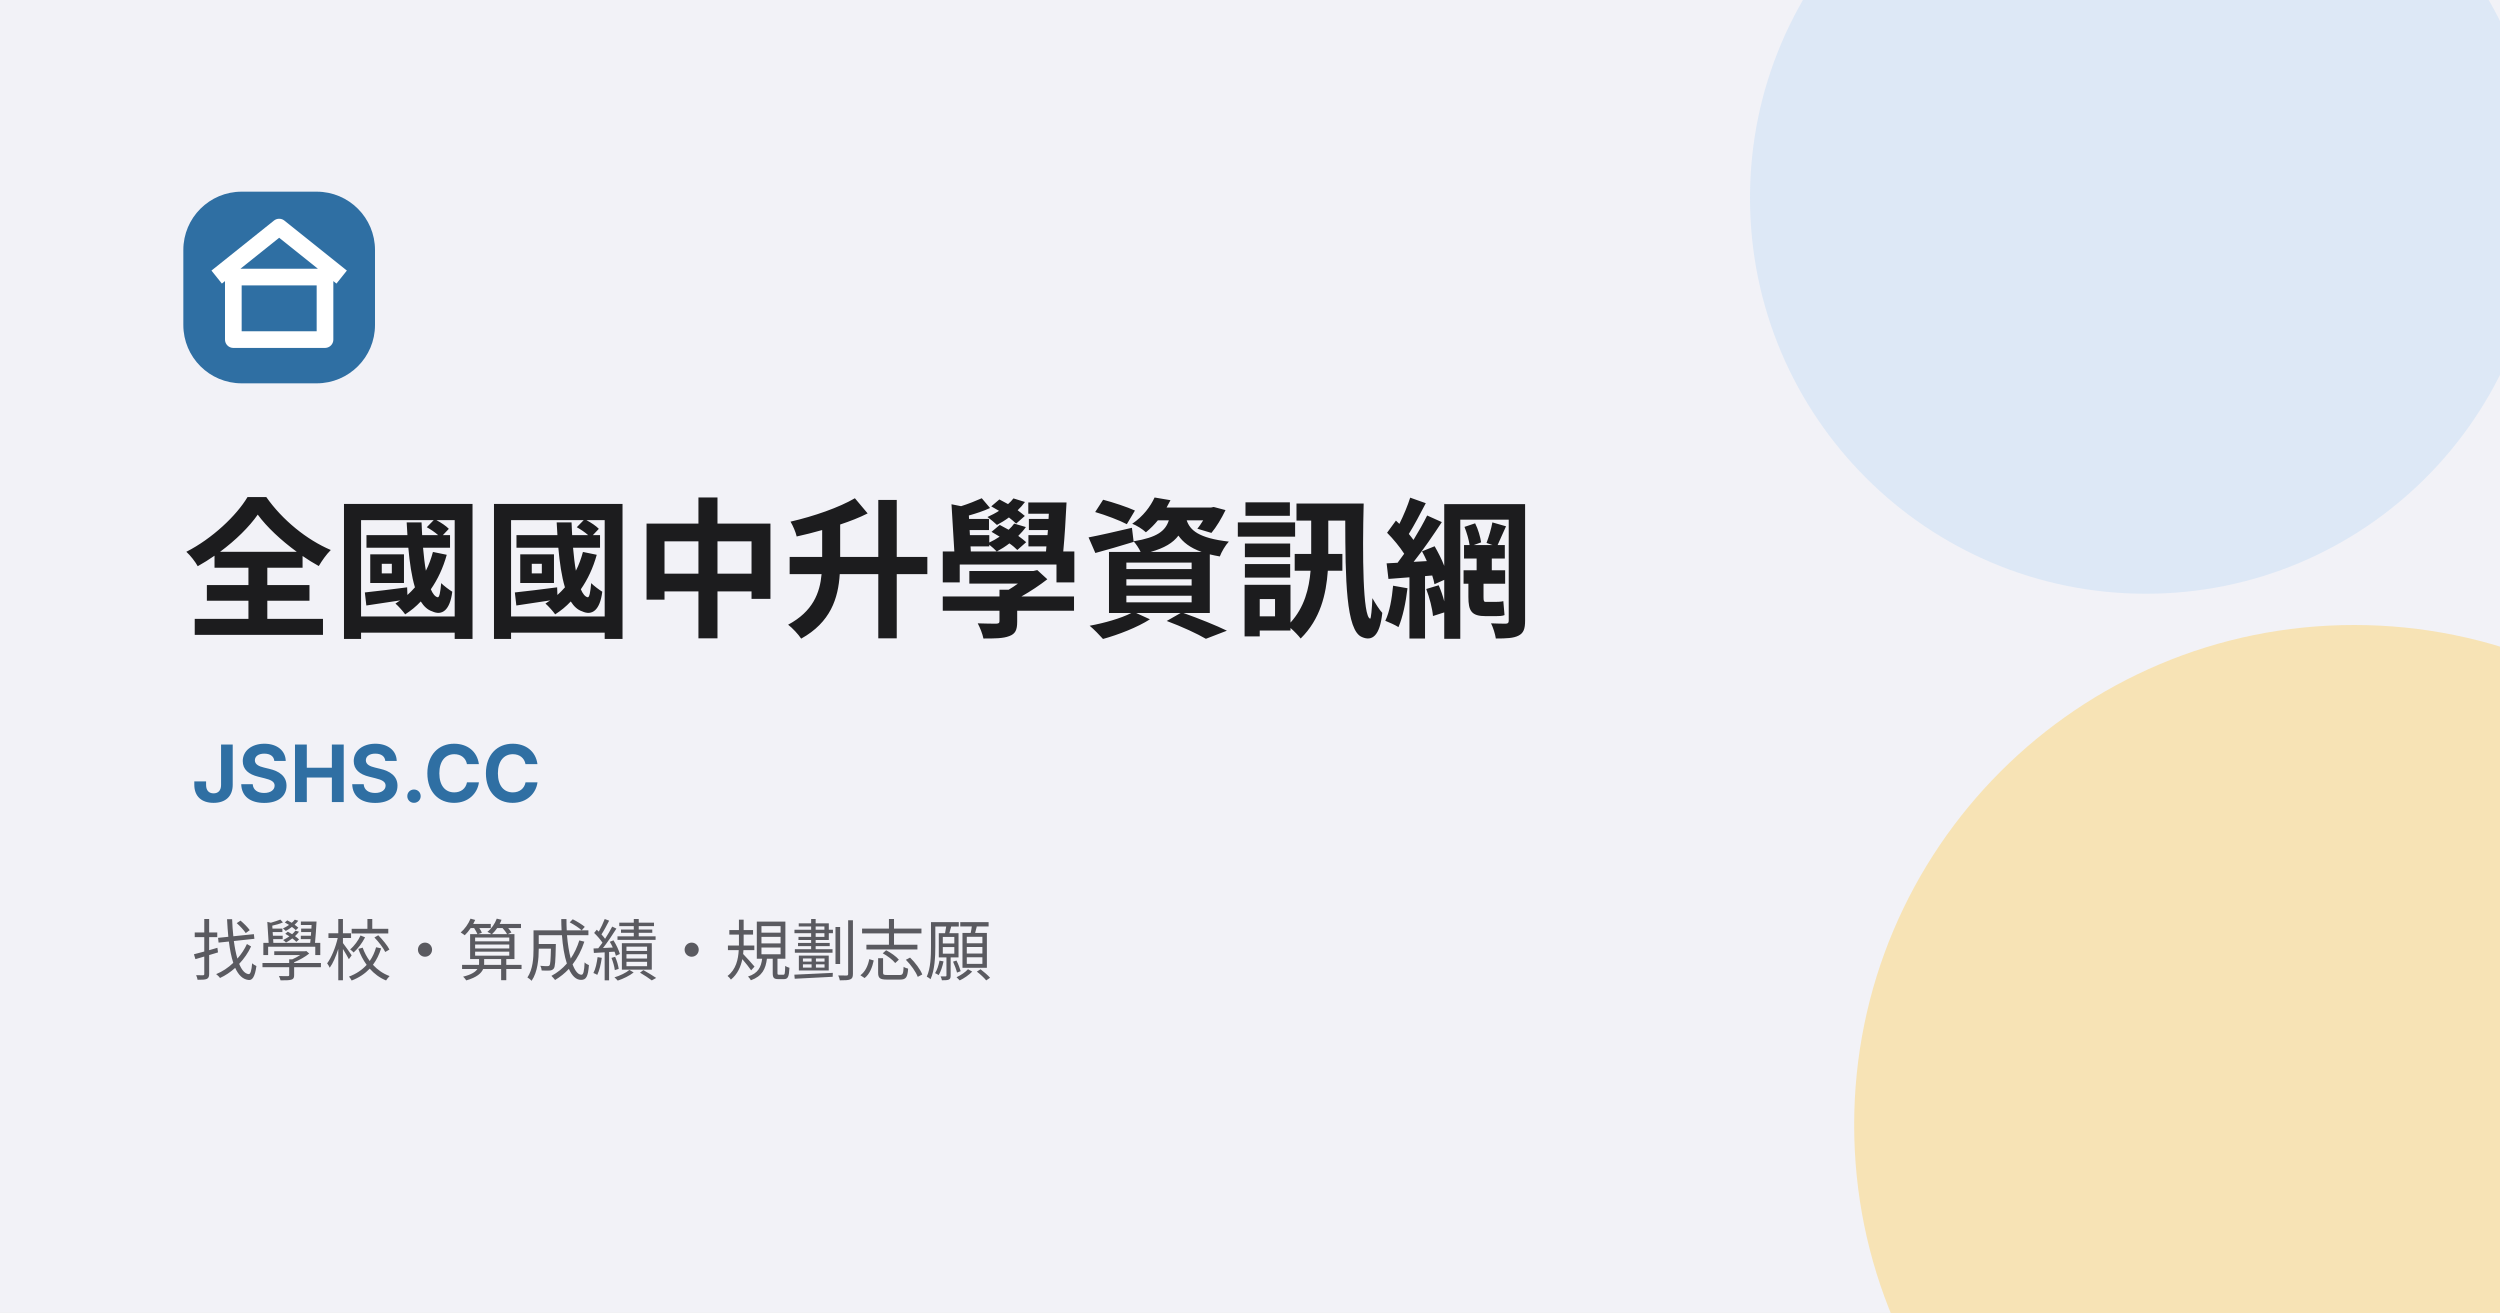
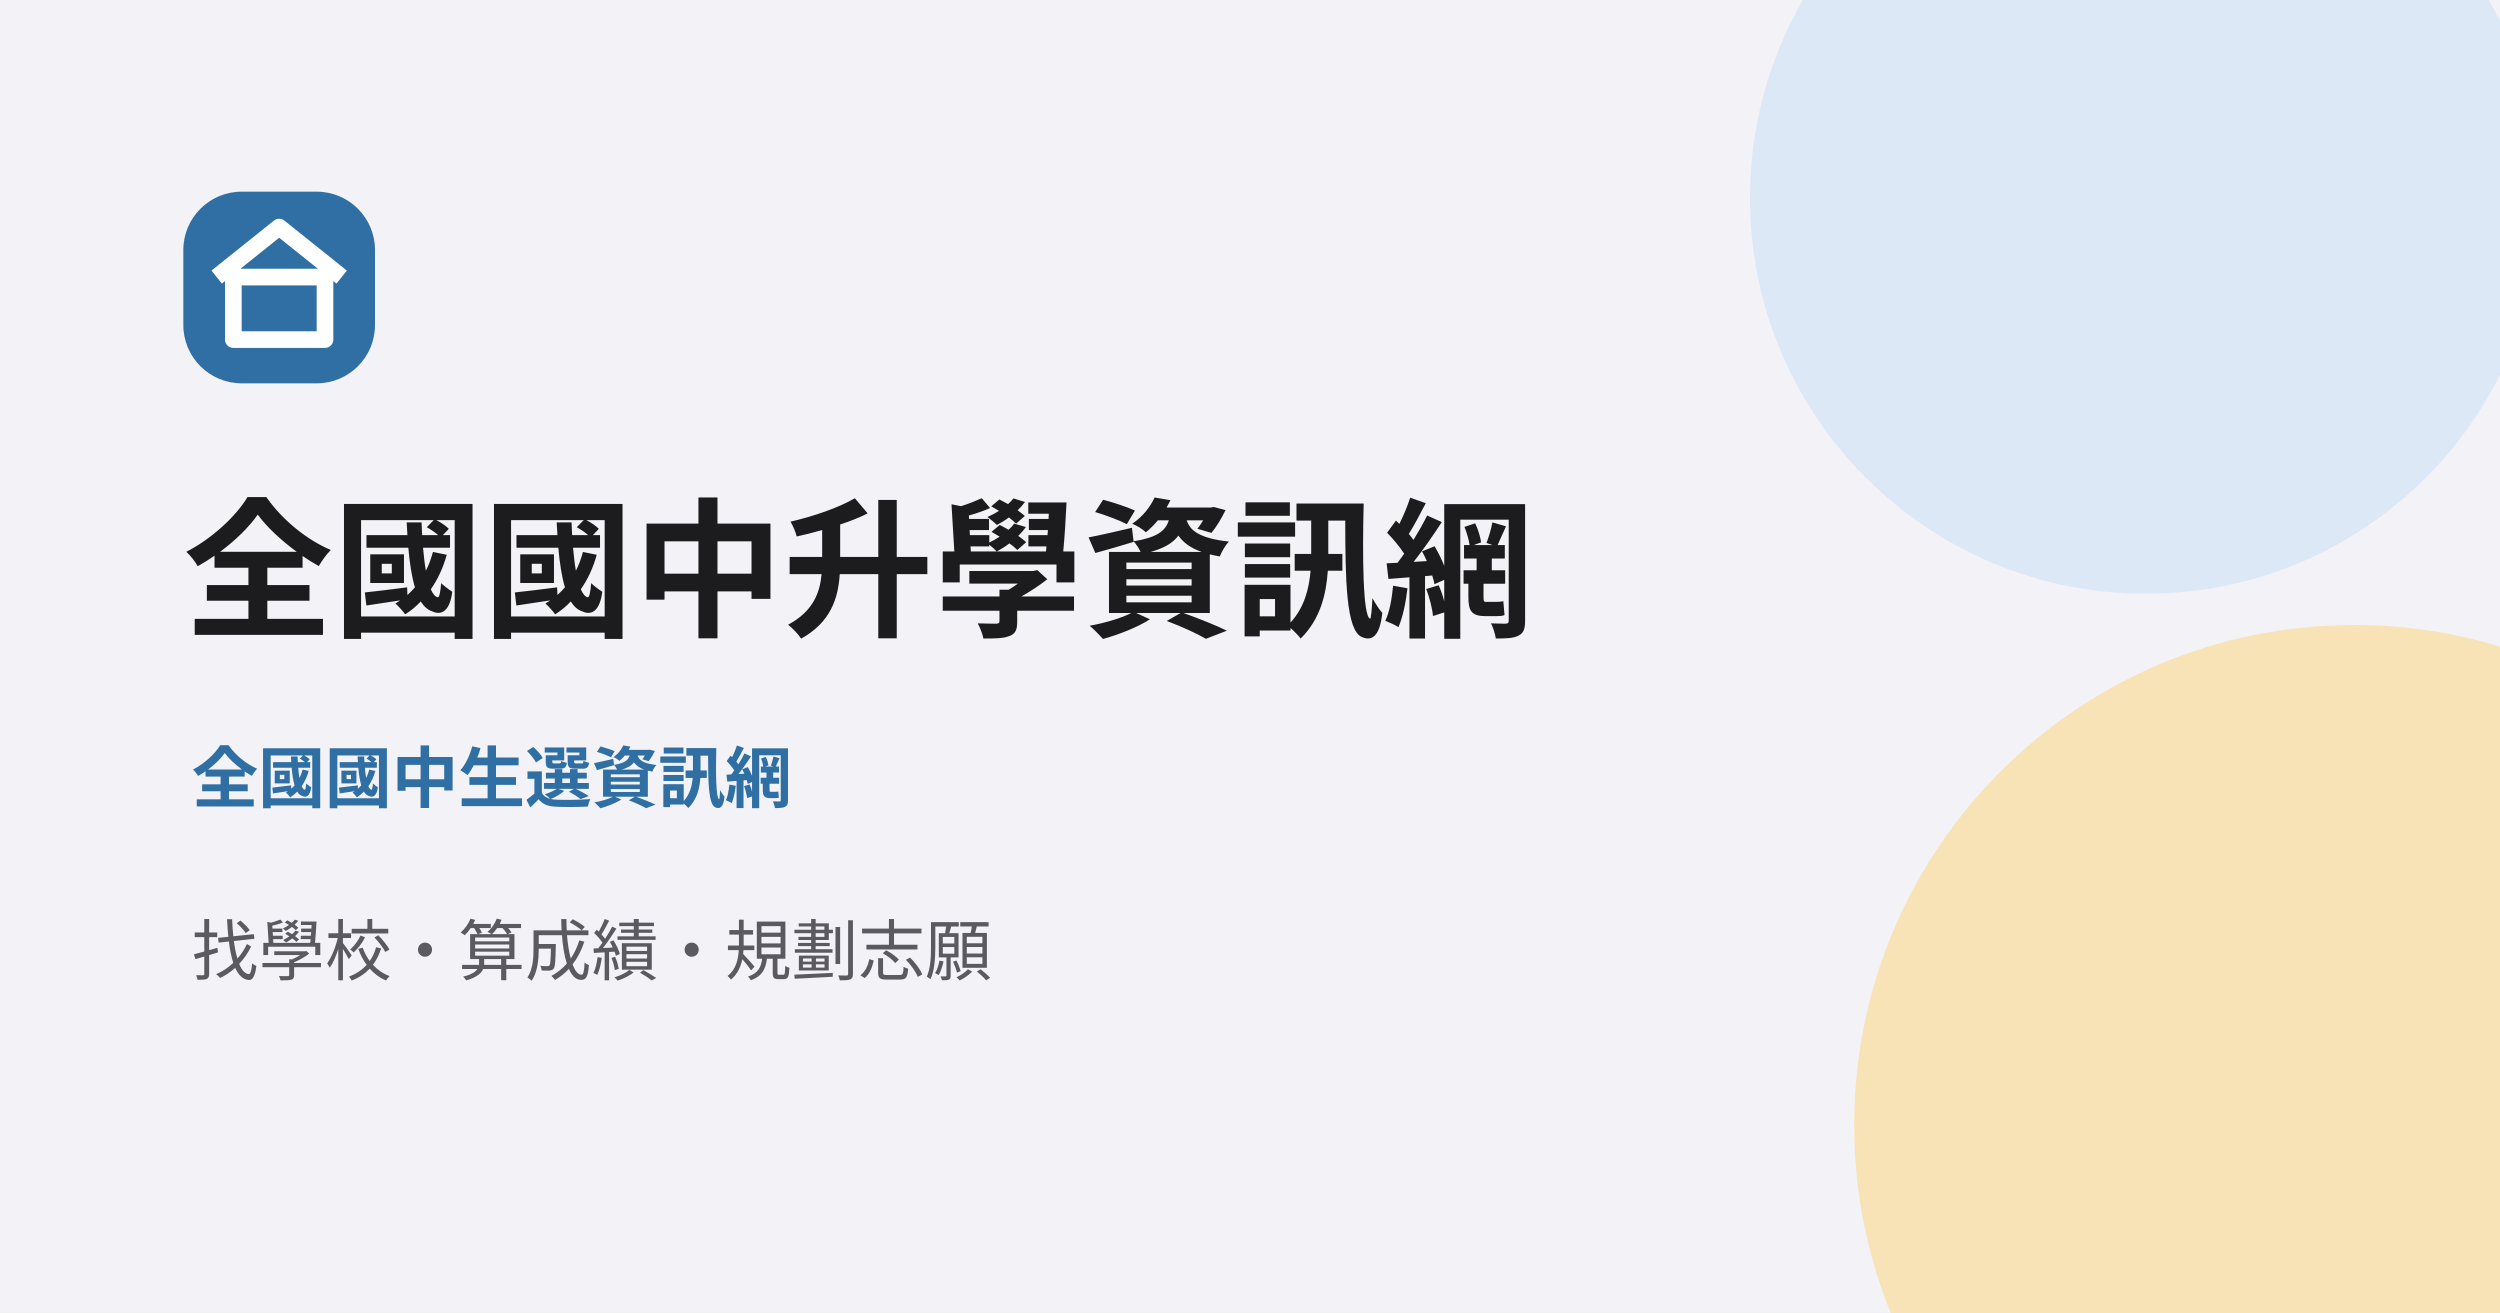
<svg xmlns="http://www.w3.org/2000/svg" width="1200" height="630" viewBox="0 0 1200 630" role="img" aria-labelledby="title desc">
  <rect width="1200" height="630" fill="#F2F2F7" />
  <circle cx="1030" cy="95" r="190" fill="#DDE8F6" />
  <circle cx="1130" cy="540" r="240" fill="#F7E3B5" />
  <rect x="88" y="92" width="92" height="92" rx="28" fill="#2F6FA3" />
  <path d="M112 133h44v30h-44zM104 133l30-24 30 24" fill="none" stroke="white" stroke-width="8" stroke-linejoin="round" />
  <text x="88" y="300" font-family="-apple-system,BlinkMacSystemFont,'Noto Sans TC',sans-serif" font-size="72" font-weight="800" fill="#1C1C1E">全國國中升學資訊網</text>
-   <text x="92" y="385" font-family="-apple-system,BlinkMacSystemFont,'Noto Sans TC',sans-serif" font-size="38" font-weight="700" fill="#2F6FA3">JSHS.CC</text>
+   <text x="92" y="385" font-family="-apple-system,BlinkMacSystemFont,'Noto Sans TC',sans-serif" font-size="32" font-weight="700" fill="#2F6FA3">全國國中生選資訊網</text>
  <text x="92" y="468" font-family="-apple-system,BlinkMacSystemFont,'Noto Sans TC',sans-serif" font-size="32" fill="#5A5A60">找學校・算成績・規劃志願</text>
</svg>
